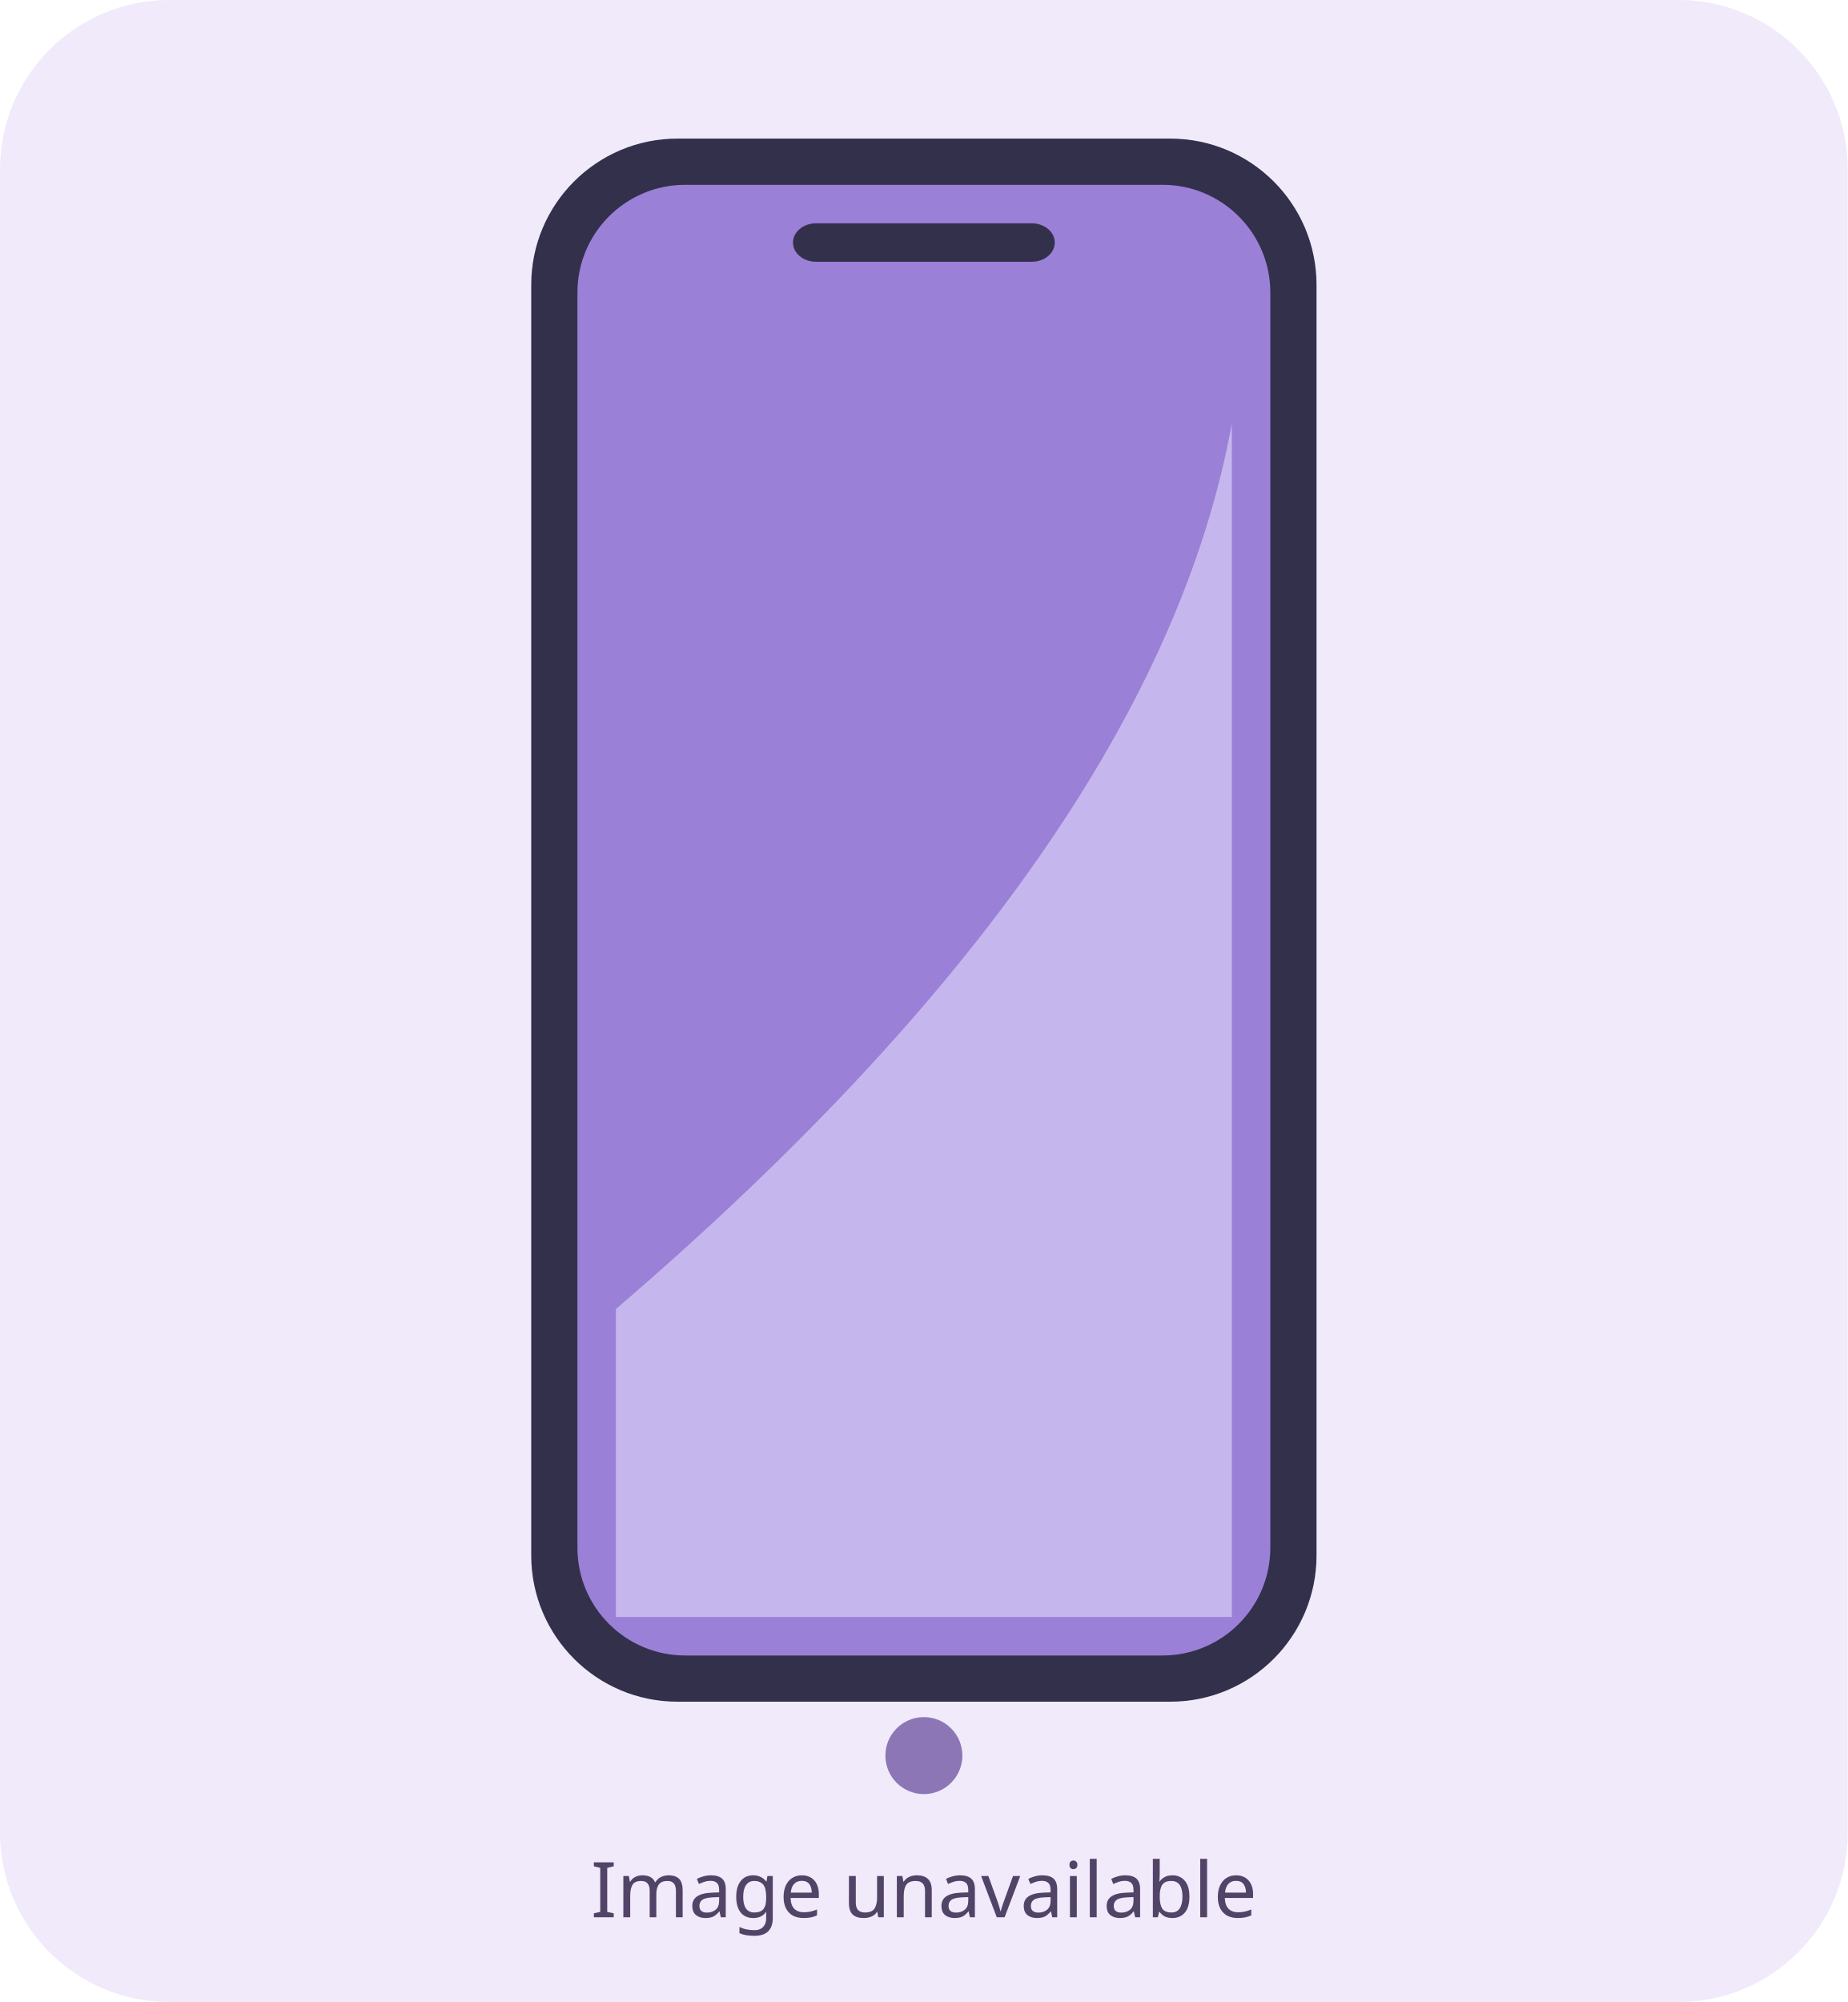
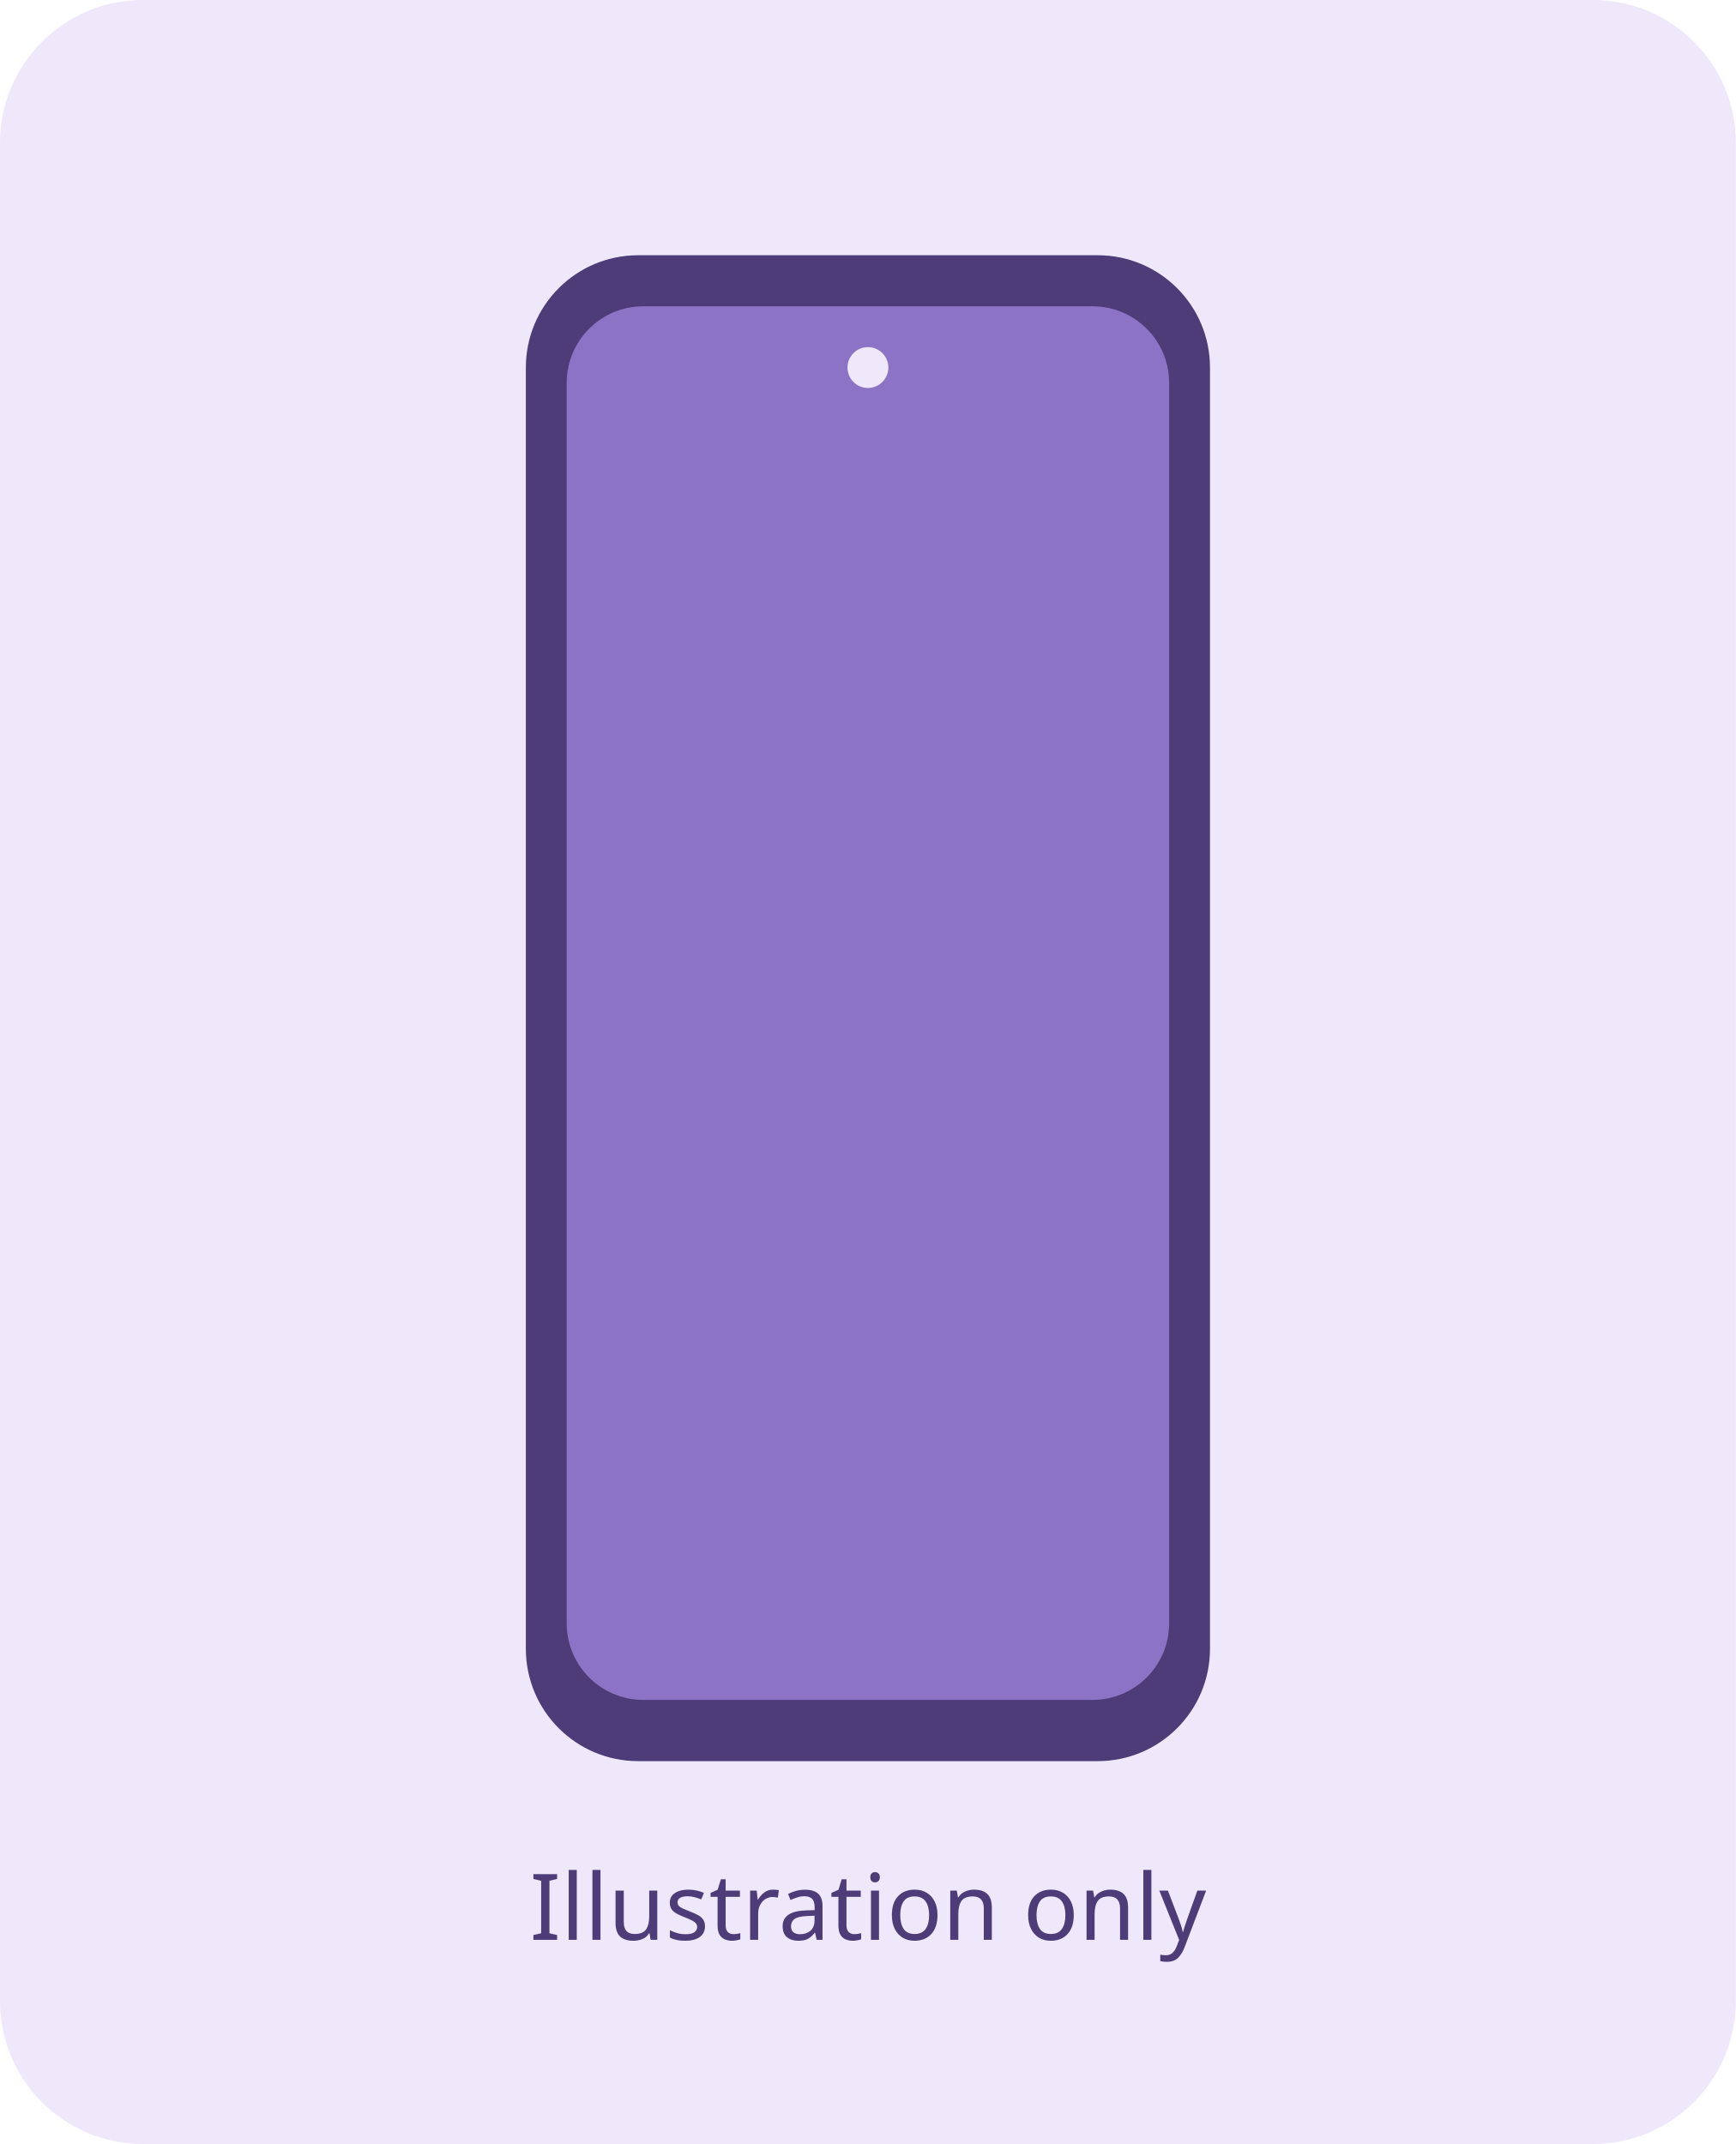
- <svg xmlns="http://www.w3.org/2000/svg" viewBox="0 0 240 260">
-   <rect width="240" height="260" rx="22" fill="#f0eafa" />
-   <rect x="69" y="18" width="102" height="203" rx="19" fill="#33304c" />
-   <rect x="75" y="24" width="90" height="191" rx="14" fill="#9a80d6" />
-   <path d="M80 170Q150 110 160 55V210H80Z" fill="#c6b6ee" />
-   <rect x="103" y="29" width="34" height="5" rx="3" fill="#33304c" />
-   <circle cx="120" cy="228" r="5" fill="#8c76b5" />
-   <text x="120" y="249" font-family="sans-serif" font-size="10" fill="#514467" text-anchor="middle">Image unavailable</text>
+ <svg xmlns="http://www.w3.org/2000/svg" width="340" height="420" viewBox="0 0 340 420">
+   <rect width="340" height="420" rx="28" fill="#eee8fa" />
+   <rect x="103" y="50" width="134" height="295" rx="22" fill="#4e3c78" />
+   <rect x="111" y="60" width="118" height="273" rx="15" fill="#8c73c5" />
+   <circle cx="170" cy="72" r="4" fill="#eee8fa" />
+   <text x="170" y="380" font-size="18" text-anchor="middle" font-family="sans-serif" fill="#4e3c78">Illustration only</text>
</svg>
